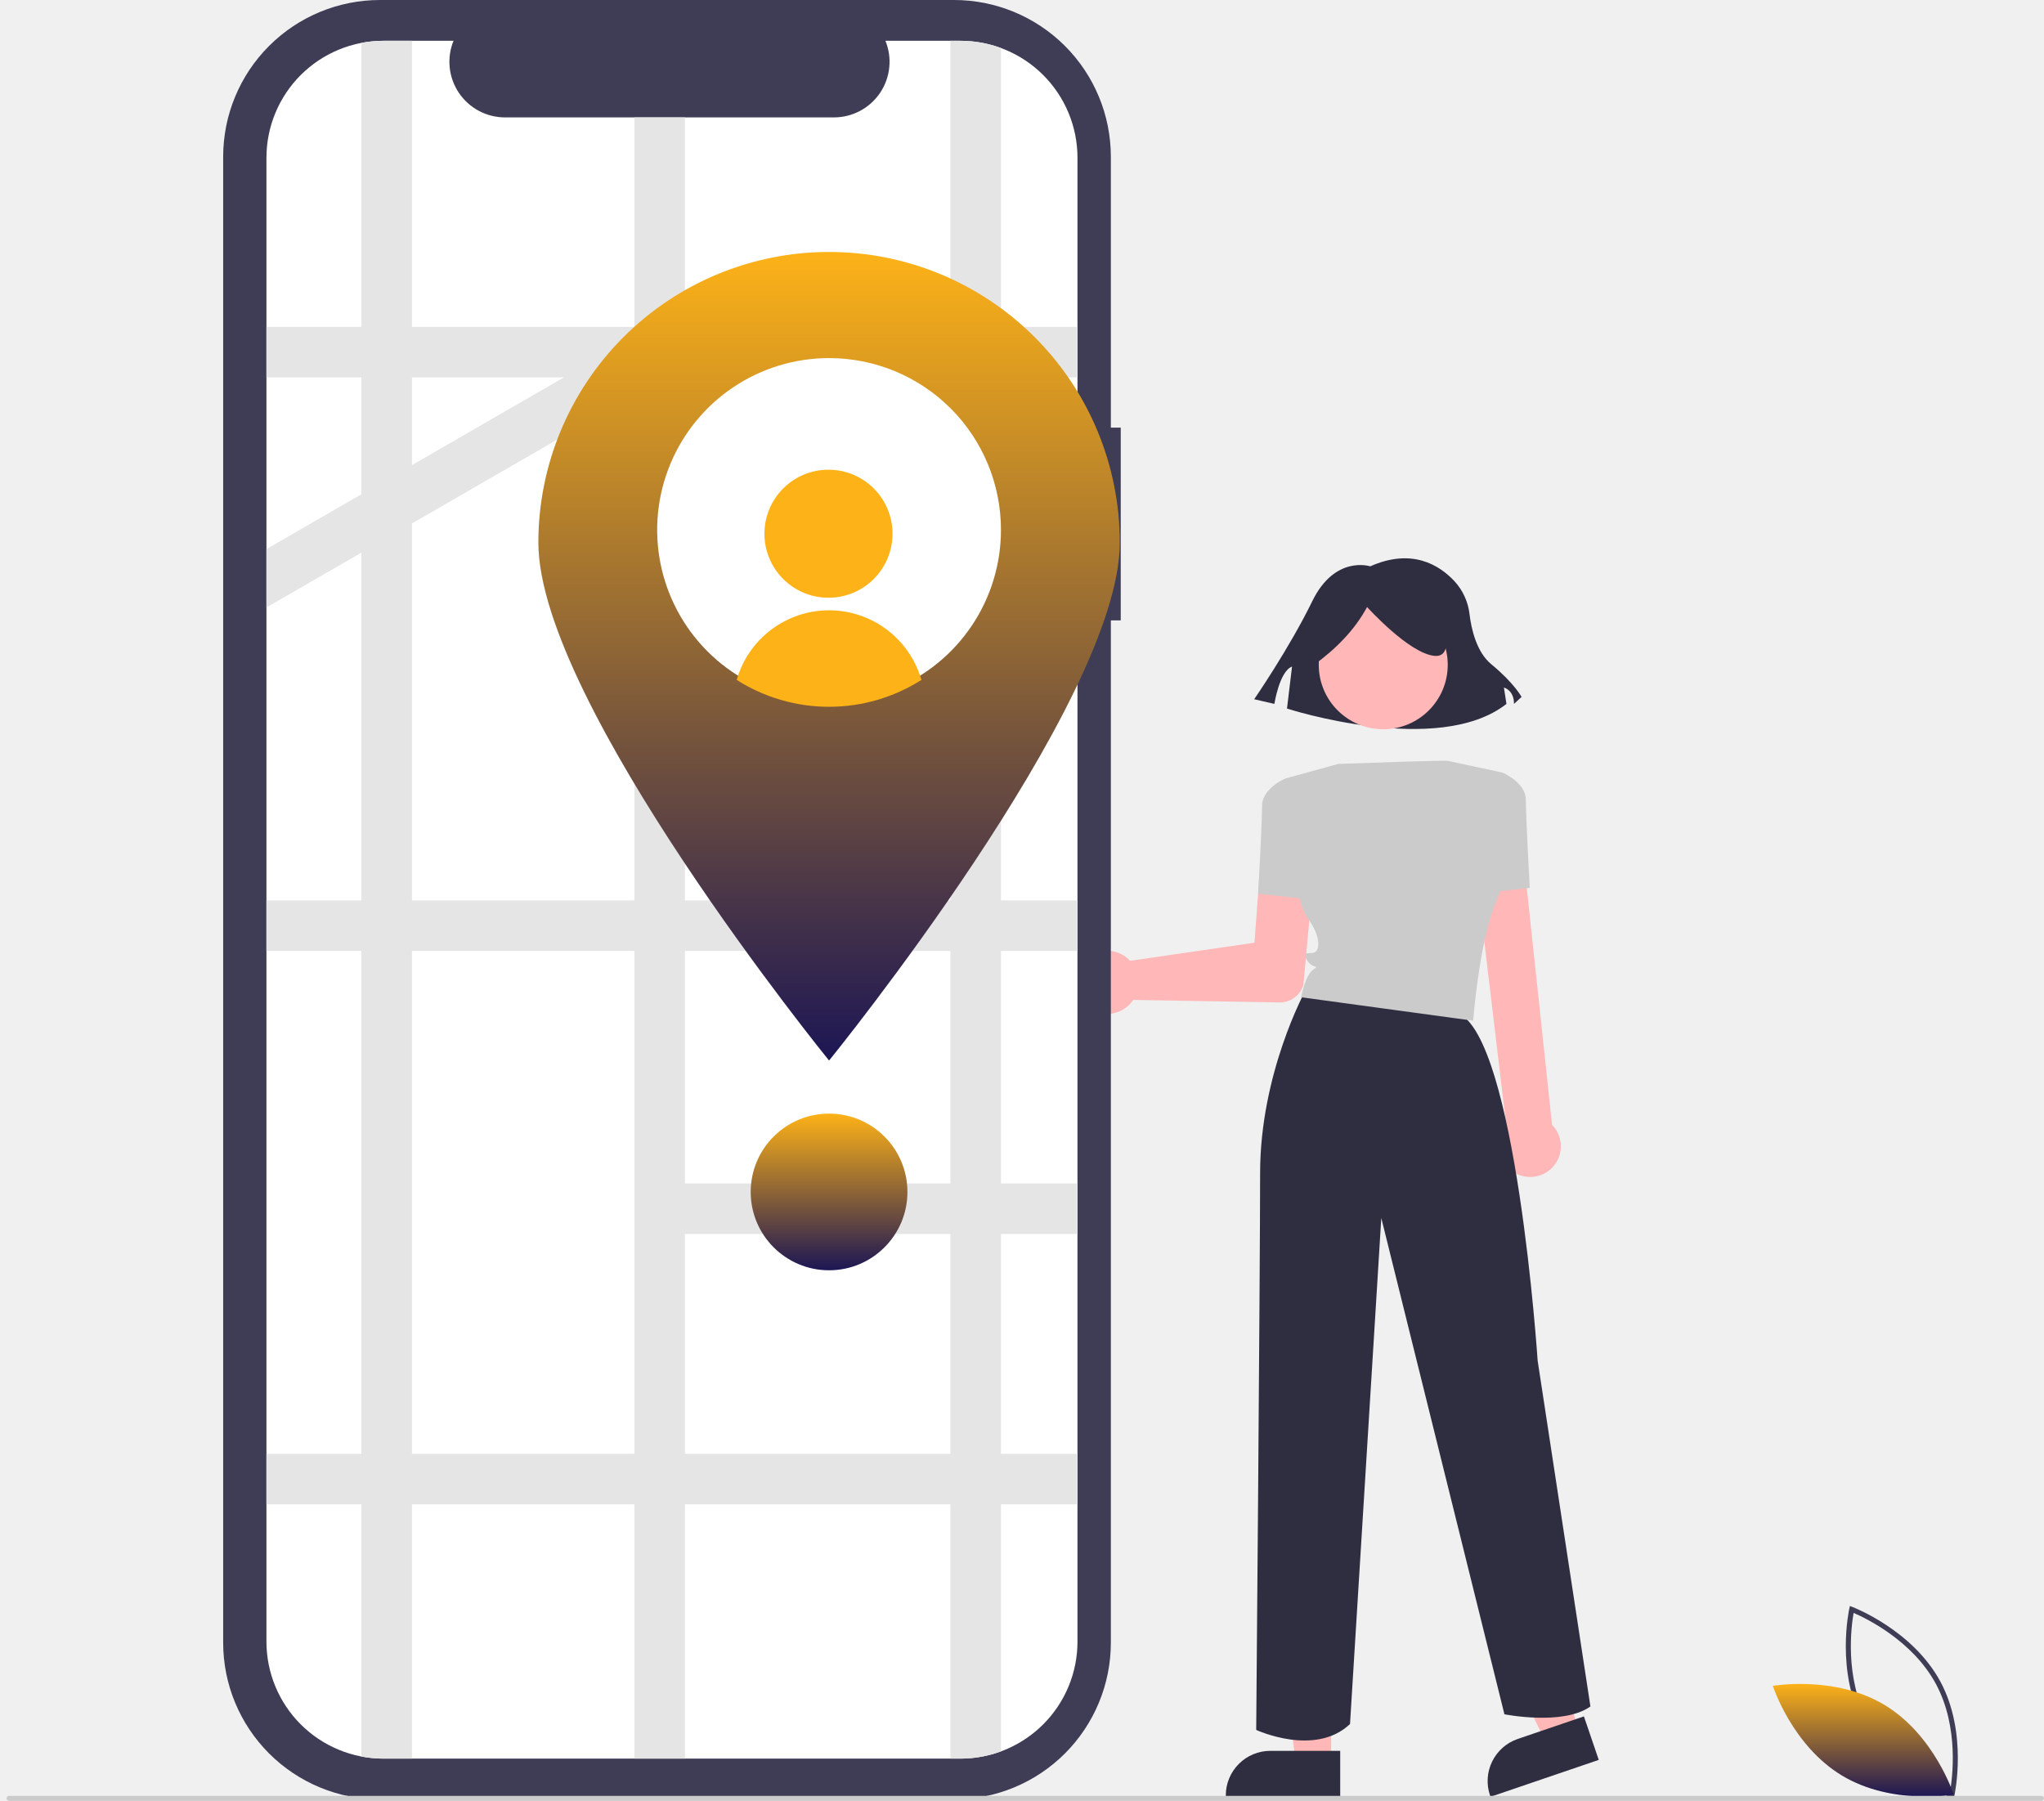
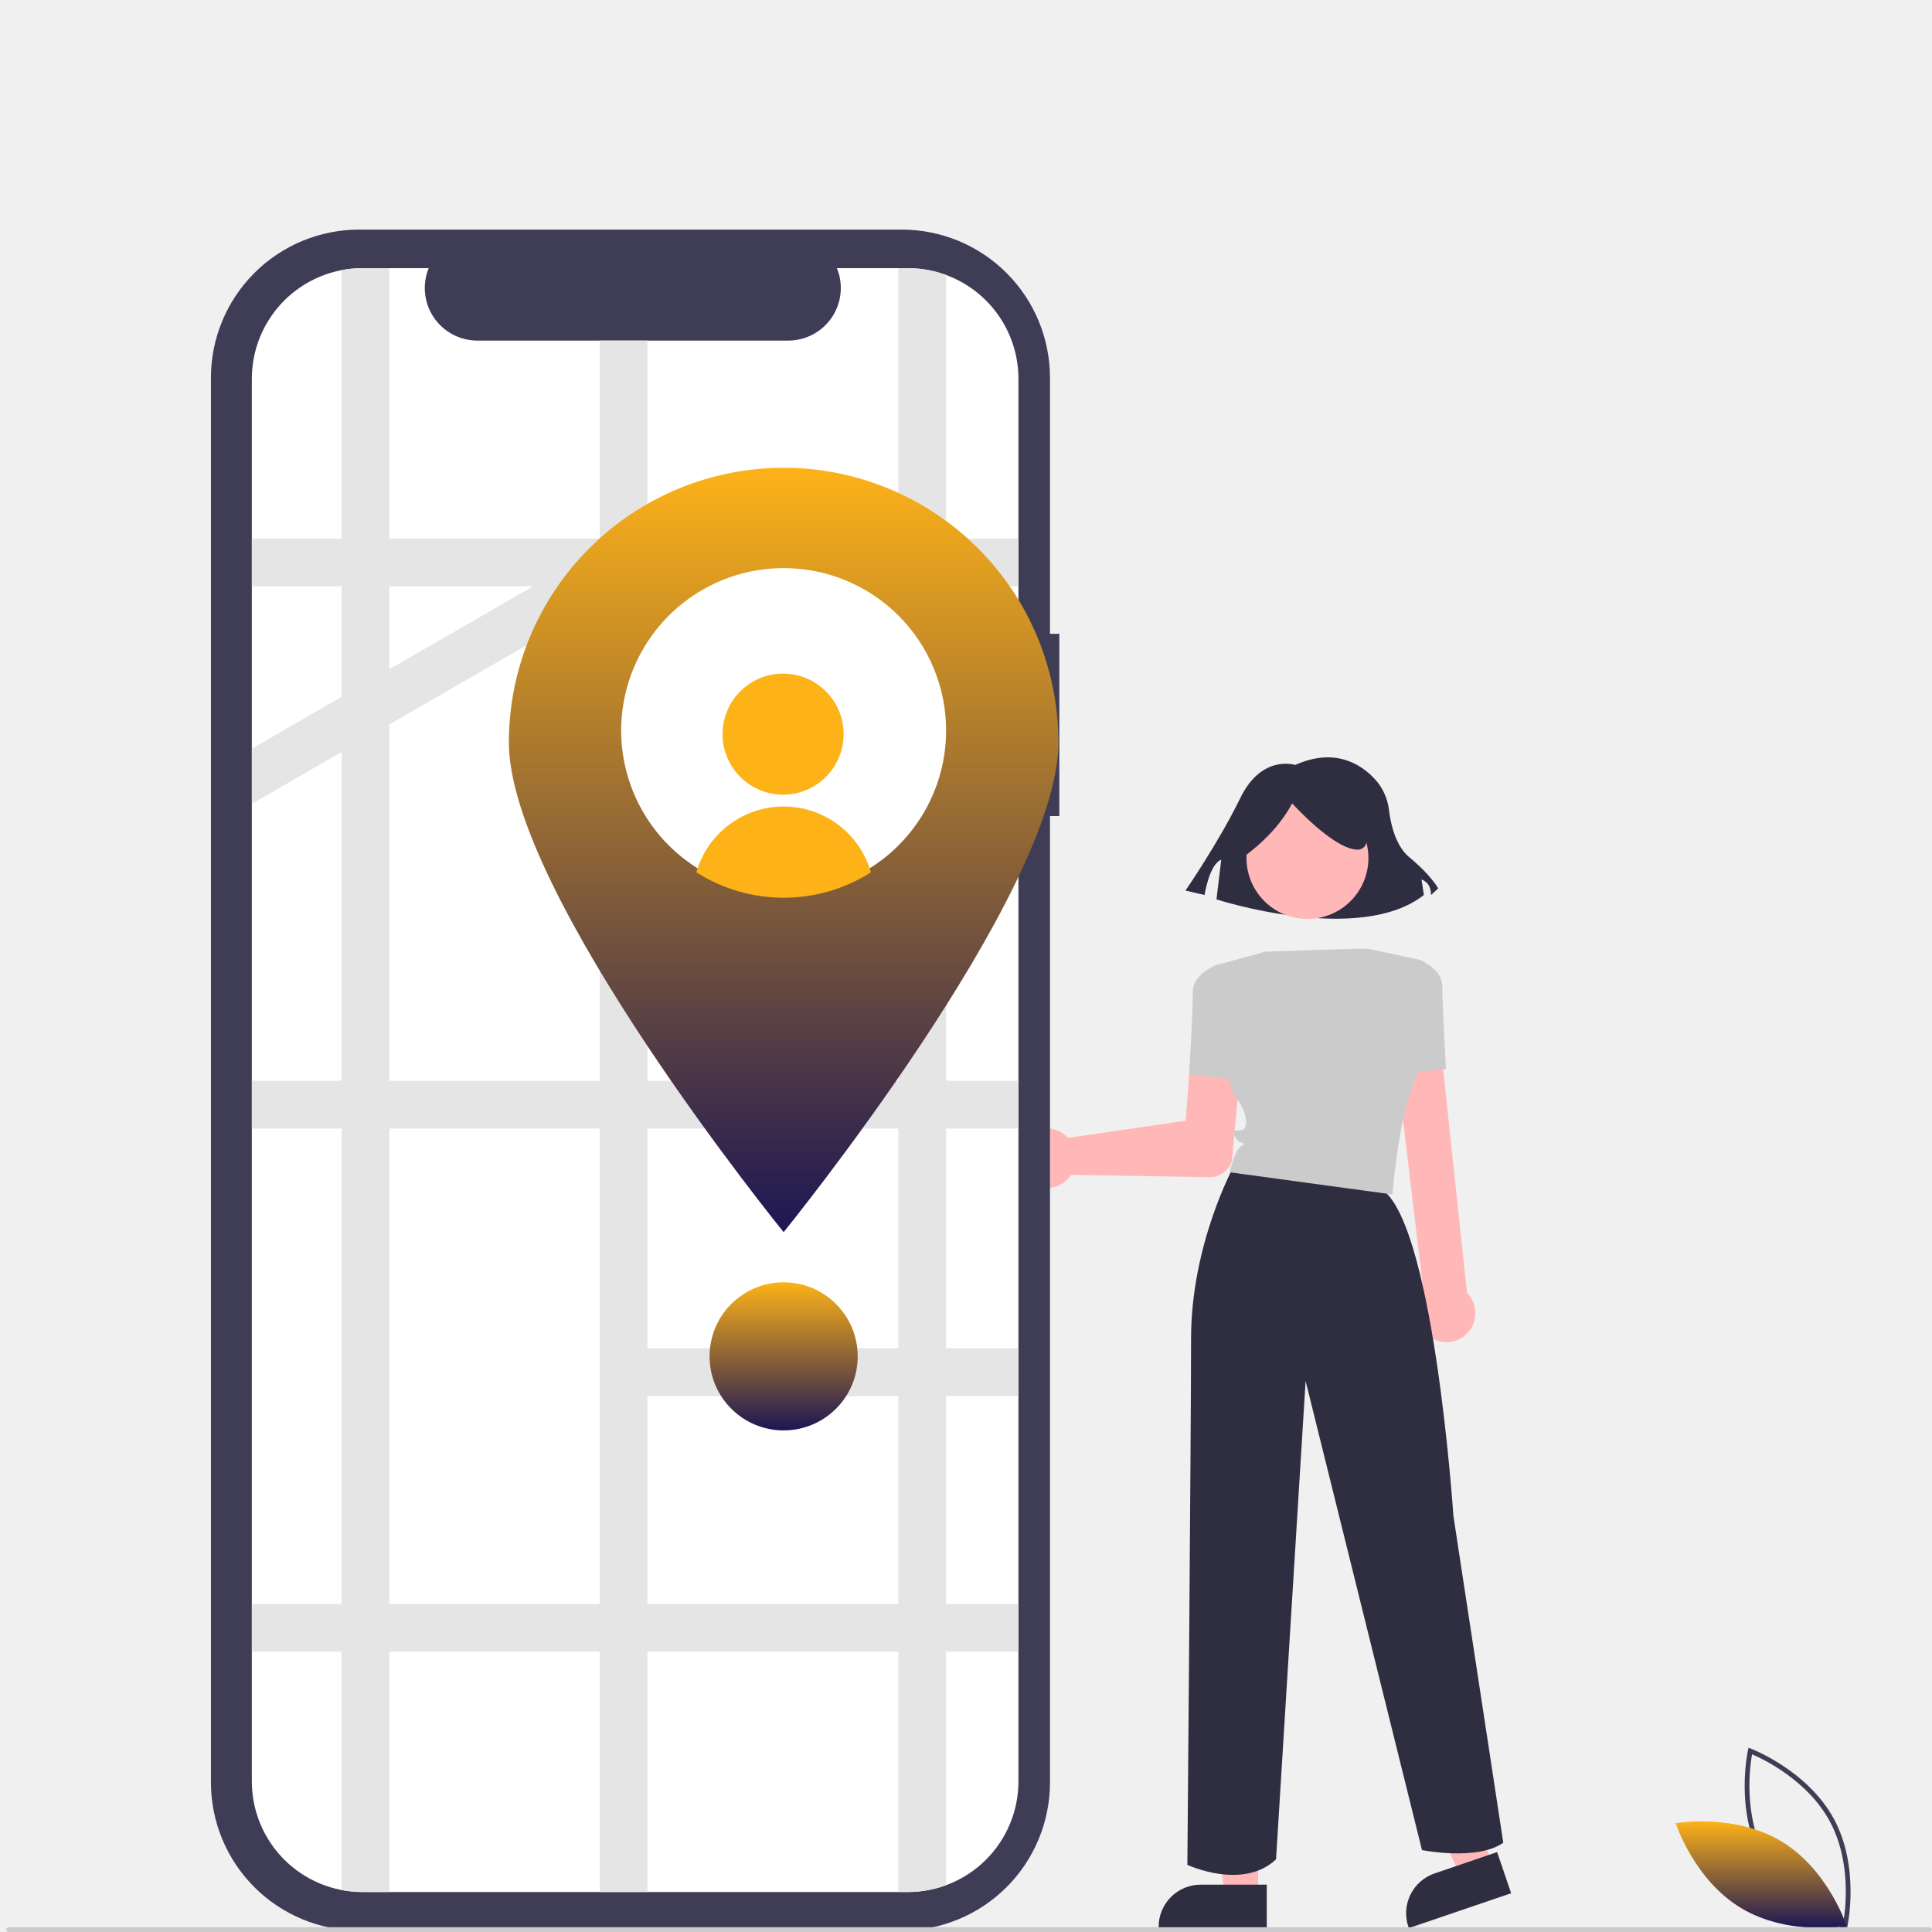
- <svg xmlns="http://www.w3.org/2000/svg" width="345" height="304" viewBox="0 0 345 304" fill="none">
-   <path d="M329.766 303.596L329.308 303.424C329.208 303.386 319.193 299.55 314.501 290.853C309.809 282.154 312.107 271.682 312.13 271.577L312.239 271.1L312.696 271.272C312.797 271.31 322.812 275.146 327.503 283.843C332.195 292.542 329.898 303.014 329.874 303.119L329.766 303.596ZM315.252 290.448C319.219 297.802 327.133 301.571 329.138 302.432C329.519 300.284 330.715 291.595 326.752 284.248C322.79 276.902 314.872 273.127 312.866 272.264C312.485 274.414 311.29 283.101 315.252 290.448Z" fill="#3F3D56" />
-   <path d="M318.086 287.801C326.518 292.872 329.765 302.945 329.765 302.945C329.765 302.945 319.342 304.795 310.911 299.724C302.48 294.654 299.233 284.581 299.233 284.581C299.233 284.581 309.655 282.73 318.086 287.801Z" fill="url(#paint0_linear_208_487)" />
-   <path d="M182.351 162.923C182.759 162.291 183.297 161.753 183.928 161.343C184.56 160.934 185.27 160.662 186.014 160.546C186.757 160.43 187.517 160.473 188.243 160.671C188.969 160.869 189.645 161.218 190.227 161.696C190.41 161.848 190.583 162.012 190.743 162.188L211.74 159.132L212.909 143.348C212.998 142.137 213.565 141.012 214.485 140.219C215.405 139.426 216.602 139.03 217.813 139.12C219.024 139.209 220.15 139.776 220.944 140.696C221.737 141.615 222.132 142.812 222.043 144.023C222.041 144.051 222.038 144.079 222.036 144.107L219.989 166.255L219.979 166.304C219.713 167.156 219.179 167.899 218.457 168.423C217.735 168.947 216.863 169.224 215.971 169.214L191.274 168.787C191.178 168.934 191.075 169.075 190.964 169.21C190.487 169.792 189.891 170.266 189.218 170.601C188.544 170.936 187.807 171.126 187.055 171.156C186.303 171.187 185.553 171.059 184.854 170.78C184.155 170.5 183.523 170.077 182.999 169.536C182.893 169.427 182.792 169.315 182.697 169.199C181.985 168.323 181.569 167.244 181.506 166.117C181.444 164.99 181.74 163.872 182.351 162.923Z" fill="#FFB7B7" />
-   <path d="M224.682 297.502L218.694 297.502L215.845 274.41L224.683 274.411L224.682 297.502Z" fill="#FFB7B7" />
-   <path d="M226.209 303.305L206.9 303.305V303.061C206.9 301.068 207.692 299.157 209.101 297.748C210.511 296.339 212.422 295.547 214.416 295.547H214.416L226.21 295.548L226.209 303.305Z" fill="#2F2E41" />
-   <path d="M266.528 292.075L260.86 294.007L250.706 273.071L259.072 270.219L266.528 292.075Z" fill="#FFB7B7" />
-   <path d="M269.848 297.074L251.572 303.305L251.493 303.074C250.85 301.188 250.982 299.124 251.861 297.336C252.74 295.547 254.294 294.181 256.18 293.537L256.181 293.537L267.343 289.731L269.848 297.074Z" fill="#2F2E41" />
-   <path d="M231.277 95.599C231.277 95.599 225.316 93.631 221.484 101.502C217.653 109.374 211.692 118.032 211.692 118.032L215.098 118.82C215.098 118.82 215.95 113.31 218.078 112.522L217.227 119.607C217.227 119.607 242.772 127.872 254.267 118.82L253.841 116.065C253.841 116.065 255.544 116.458 255.544 118.82L256.822 117.639C256.822 117.639 255.544 115.277 251.713 112.129C249.198 110.062 248.333 106.131 248.036 103.672C247.801 101.591 246.908 99.639 245.488 98.1C242.941 95.371 238.301 92.472 231.277 95.599Z" fill="#2F2E41" />
-   <path d="M233.474 123.1C239.486 123.1 244.36 118.228 244.36 112.217C244.36 106.207 239.486 101.334 233.474 101.334C227.461 101.334 222.587 106.207 222.587 112.217C222.587 118.228 227.461 123.1 233.474 123.1Z" fill="#FFB7B7" />
-   <path d="M218.958 132.062L216.979 131.403C216.979 131.403 213.02 133.052 213.02 136.02C213.02 138.988 212.36 150.86 212.36 150.86L221.267 151.85L218.958 132.062Z" fill="#CBCBCB" />
-   <path d="M254.385 196.932C253.564 196.013 253.101 194.829 253.079 193.596C253.058 192.364 253.479 191.165 254.268 190.217L248.711 143.695C248.656 142.598 249.04 141.525 249.776 140.71C250.513 139.895 251.543 139.405 252.64 139.349C253.738 139.292 254.813 139.673 255.629 140.408C256.446 141.143 256.937 142.172 256.996 143.269C256.997 143.284 256.997 143.299 256.998 143.314L261.969 189.885C262.149 190.066 262.315 190.26 262.466 190.466C262.865 191.018 263.151 191.642 263.308 192.304C263.466 192.966 263.491 193.652 263.383 194.323C263.275 194.995 263.036 195.639 262.679 196.218C262.322 196.797 261.855 197.3 261.304 197.699C261.246 197.74 261.188 197.78 261.13 197.819C260.491 198.242 259.767 198.518 259.01 198.627C258.252 198.737 257.48 198.677 256.748 198.453C255.834 198.176 255.016 197.649 254.385 196.932Z" fill="#FFB7B7" />
-   <path d="M249.296 150.86L258.203 149.871C258.203 149.871 257.544 137.998 257.544 135.03C257.544 132.062 253.585 130.413 253.585 130.413L251.605 131.073L249.296 150.86Z" fill="#CBCBCB" />
-   <path d="M220.278 167.333C220.278 167.333 212.69 181.202 212.69 198.021C212.69 214.841 212.03 292.013 212.03 292.013C212.03 292.013 221.927 296.63 227.865 291.023L233.144 205.606L253.927 289.374C253.927 289.374 263.824 291.353 268.442 288.055L259.535 229.681C259.535 229.681 255.906 174.936 246.01 170.978C236.113 167.02 220.278 167.333 220.278 167.333Z" fill="#2F2E41" />
-   <path d="M221.71 112.286C225.564 109.498 228.683 106.286 230.747 102.466C230.747 102.466 237.82 110.322 242.142 110.715C246.464 111.108 242.535 101.288 242.535 101.288L234.676 99.324L227.211 100.109L221.317 104.037L221.71 112.286Z" fill="#2F2E41" />
-   <path d="M244.36 128.434C244.36 128.434 244.674 128.266 225.887 128.95L218.024 131.115L216.979 131.403C216.979 131.403 217.969 151.19 220.608 154.818C223.247 158.446 222.587 160.425 221.927 160.754C221.268 161.084 219.618 160.425 220.608 162.073C221.597 163.722 222.917 162.733 221.597 163.722C220.278 164.712 219.618 168.34 219.618 168.34L248.649 172.297C248.649 172.297 249.638 159.435 252.278 152.839C254.917 146.243 255.576 143.605 255.576 143.605L253.597 130.413L244.36 128.434Z" fill="#CBCBCB" />
-   <path d="M189.167 72.18H187.497V26.461C187.497 19.443 184.709 12.713 179.745 7.75C174.781 2.788 168.048 1.13126e-05 161.028 0L64.136 0C57.116 -1.92312e-05 50.384 2.788 45.42 7.75C40.456 12.713 37.667 19.443 37.667 26.461V277.281C37.667 284.299 40.456 291.03 45.42 295.992C50.384 300.954 57.116 303.742 64.136 303.742H161.028C164.504 303.742 167.946 303.058 171.157 301.728C174.369 300.398 177.287 298.449 179.745 295.992C182.203 293.535 184.152 290.618 185.482 287.407C186.813 284.197 187.497 280.756 187.497 277.281V104.724H189.167L189.167 72.18Z" fill="#3F3D56" />
-   <path d="M181.864 26.647V277.098C181.866 279.691 181.358 282.259 180.367 284.655C179.377 287.052 177.924 289.229 176.092 291.064C174.26 292.899 172.084 294.356 169.688 295.35C167.293 296.344 164.725 296.857 162.132 296.86H64.739C59.5 296.863 54.475 294.786 50.767 291.086C47.06 287.385 44.976 282.363 44.972 277.126V26.647C44.97 24.054 45.479 21.485 46.47 19.089C47.461 16.692 48.915 14.514 50.748 12.679C52.581 10.844 54.757 9.388 57.153 8.394C59.549 7.4 62.117 6.887 64.712 6.886H76.55C75.968 8.311 75.746 9.858 75.903 11.389C76.06 12.921 76.592 14.39 77.451 15.668C78.31 16.945 79.47 17.992 80.829 18.716C82.189 19.44 83.705 19.818 85.245 19.818H140.755C142.295 19.818 143.811 19.44 145.17 18.716C146.529 17.992 147.69 16.945 148.549 15.668C149.408 14.39 149.939 12.921 150.096 11.389C150.254 9.858 150.032 8.311 149.45 6.886H162.096C167.334 6.881 172.36 8.956 176.067 12.656C179.774 16.355 181.859 21.375 181.864 26.612L181.864 26.647Z" fill="white" />
-   <path d="M181.864 63.7V55.17H168.949V8.105C166.755 7.295 164.435 6.882 162.096 6.885H160.415V55.17H115.615V19.818H107.082V55.17H69.535V6.885H64.739C63.485 6.883 62.233 7.002 61.002 7.239V55.17H44.972V63.7H61.002V83.432L44.972 92.684V102.537L61.002 93.285V151.994H44.972V160.525H61.002V245.406H44.972V253.937H61.002V296.506C62.233 296.743 63.485 296.862 64.739 296.86H69.535V253.937H107.082V296.86H115.615V253.937H160.415V296.86H162.096C164.435 296.863 166.755 296.45 168.949 295.64V253.937H181.864V245.406H168.949V208.297H181.749V199.767H168.949V160.525H181.864V151.994H168.949V99.956H181.864V91.426H168.949V63.7L181.864 63.7ZM95.191 63.7L69.535 78.51L69.535 63.7H95.191ZM69.535 88.359L107.082 66.686V151.994H69.535V88.359ZM69.535 245.406V160.525H107.082V245.406H69.535ZM160.415 245.406H115.615V208.297H160.415V245.406ZM160.415 199.767H115.615V160.525H160.415V199.767ZM160.415 151.994H115.615V99.956H160.415V151.994ZM160.415 91.425H115.615V63.7H160.415V91.425Z" fill="#E5E5E5" />
-   <path d="M189.002 91.583C189.002 118.674 139.935 179.024 139.935 179.024C139.935 179.024 90.868 118.674 90.868 91.583C90.868 78.574 96.038 66.097 105.24 56.898C114.442 47.699 126.922 42.531 139.935 42.531C152.949 42.531 165.429 47.699 174.631 56.898C183.833 66.097 189.002 78.574 189.002 91.583Z" fill="url(#paint1_linear_208_487)" />
-   <path d="M168.949 89.451C168.949 95.187 167.248 100.795 164.06 105.565C160.872 110.335 156.34 114.052 151.039 116.248C145.737 118.443 139.904 119.017 134.276 117.898C128.648 116.779 123.478 114.016 119.42 109.96C115.363 105.904 112.599 100.736 111.48 95.109C110.36 89.483 110.935 83.651 113.131 78.351C115.327 73.051 119.046 68.521 123.817 65.334C128.588 62.147 134.198 60.446 139.936 60.446C143.744 60.444 147.516 61.192 151.035 62.648C154.554 64.103 157.752 66.237 160.446 68.928C163.14 71.619 165.278 74.814 166.737 78.331C168.196 81.847 168.948 85.617 168.949 89.424V89.451Z" fill="white" />
-   <path d="M139.835 100.9C145.805 100.9 150.644 96.062 150.644 90.095C150.644 84.127 145.805 79.289 139.835 79.289C133.865 79.289 129.026 84.127 129.026 90.095C129.026 96.062 133.865 100.9 139.835 100.9Z" fill="#FDB218" />
-   <path d="M155.522 114.774C150.862 117.736 145.455 119.309 139.933 119.308C134.411 119.308 129.004 117.733 124.345 114.77C125.314 111.384 127.36 108.406 130.173 106.286C132.986 104.166 136.413 103.019 139.935 103.02C143.458 103.02 146.885 104.168 149.697 106.289C152.509 108.409 154.554 111.388 155.522 114.774Z" fill="#FDB218" />
-   <path d="M139.935 214.427C147.24 214.427 153.162 208.507 153.162 201.204C153.162 193.901 147.24 187.981 139.935 187.981C132.63 187.981 126.709 193.901 126.709 201.204C126.709 208.507 132.63 214.427 139.935 214.427Z" fill="url(#paint2_linear_208_487)" />
-   <path d="M344.573 304H1.532C1.419 304 1.311 303.955 1.231 303.875C1.151 303.795 1.106 303.687 1.106 303.573C1.106 303.46 1.151 303.352 1.231 303.272C1.311 303.192 1.419 303.147 1.532 303.147H344.573C344.686 303.147 344.795 303.192 344.875 303.272C344.955 303.352 345 303.46 345 303.573C345 303.687 344.955 303.795 344.875 303.875C344.795 303.955 344.686 304 344.573 304Z" fill="#CBCBCB" />
+ <svg xmlns="http://www.w3.org/2000/svg" width="345" height="345" viewBox="0 0 345 345" fill="none">
+   <path d="M329.766 344.596L329.308 344.424C329.208 344.386 319.193 340.55 314.501 331.853C309.809 323.154 312.107 312.682 312.13 312.577L312.239 312.1L312.696 312.272C312.797 312.31 322.812 316.146 327.503 324.843C332.195 333.542 329.898 344.014 329.874 344.119L329.766 344.596ZM315.252 331.448C319.219 338.802 327.133 342.571 329.138 343.432C329.519 341.284 330.715 332.595 326.752 325.248C322.79 317.902 314.872 314.127 312.866 313.264C312.485 315.414 311.29 324.101 315.252 331.448Z" fill="#3F3D56" />
+   <path d="M318.086 328.801C326.518 333.872 329.765 343.945 329.765 343.945C329.765 343.945 319.342 345.795 310.911 340.724C302.48 335.654 299.233 325.581 299.233 325.581C299.233 325.581 309.655 323.73 318.086 328.801Z" fill="url(#paint0_linear_208_487)" />
+   <path d="M182.351 203.923C182.759 203.291 183.297 202.753 183.928 202.343C184.56 201.934 185.27 201.662 186.014 201.546C186.757 201.43 187.517 201.473 188.243 201.671C188.969 201.869 189.645 202.218 190.227 202.696C190.41 202.848 190.583 203.012 190.743 203.188L211.74 200.132L212.909 184.348C212.998 183.137 213.565 182.012 214.485 181.219C215.405 180.426 216.602 180.03 217.813 180.12C219.024 180.209 220.15 180.776 220.944 181.696C221.737 182.615 222.132 183.812 222.043 185.023C222.041 185.051 222.038 185.079 222.036 185.107L219.989 207.255L219.979 207.304C219.713 208.156 219.179 208.899 218.457 209.423C217.735 209.947 216.863 210.224 215.971 210.214L191.274 209.787C191.178 209.934 191.075 210.075 190.964 210.21C190.487 210.792 189.891 211.266 189.218 211.601C188.544 211.936 187.807 212.126 187.055 212.156C186.303 212.187 185.553 212.059 184.854 211.78C184.155 211.5 183.523 211.077 182.999 210.536C182.893 210.427 182.792 210.315 182.697 210.199C181.985 209.323 181.569 208.244 181.506 207.117C181.444 205.99 181.74 204.872 182.351 203.923Z" fill="#FFB7B7" />
+   <path d="M224.682 338.502L218.694 338.502L215.845 315.41L224.683 315.411L224.682 338.502Z" fill="#FFB7B7" />
+   <path d="M226.209 344.305L206.9 344.305V344.061C206.9 342.068 207.692 340.157 209.101 338.748C210.511 337.339 212.422 336.547 214.416 336.547H214.416L226.21 336.548L226.209 344.305Z" fill="#2F2E41" />
+   <path d="M266.528 333.075L260.86 335.007L250.706 314.071L259.072 311.219L266.528 333.075Z" fill="#FFB7B7" />
+   <path d="M269.848 338.074L251.572 344.305L251.493 344.074C250.85 342.188 250.982 340.124 251.861 338.336C252.74 336.547 254.294 335.181 256.18 334.537L256.181 334.537L267.343 330.731L269.848 338.074Z" fill="#2F2E41" />
+   <path d="M231.277 136.599C231.277 136.599 225.316 134.631 221.484 142.502C217.653 150.374 211.692 159.032 211.692 159.032L215.098 159.82C215.098 159.82 215.95 154.31 218.078 153.522L217.227 160.607C217.227 160.607 242.772 168.872 254.267 159.82L253.841 157.065C253.841 157.065 255.544 157.458 255.544 159.82L256.822 158.639C256.822 158.639 255.544 156.277 251.713 153.129C249.198 151.062 248.333 147.131 248.036 144.672C247.801 142.591 246.908 140.639 245.488 139.1C242.941 136.371 238.301 133.472 231.277 136.599Z" fill="#2F2E41" />
+   <path d="M233.474 164.1C239.486 164.1 244.36 159.228 244.36 153.217C244.36 147.207 239.486 142.334 233.474 142.334C227.461 142.334 222.587 147.207 222.587 153.217C222.587 159.228 227.461 164.1 233.474 164.1Z" fill="#FFB7B7" />
+   <path d="M218.958 173.062L216.979 172.403C216.979 172.403 213.02 174.052 213.02 177.02C213.02 179.988 212.36 191.86 212.36 191.86L221.267 192.85L218.958 173.062Z" fill="#CBCBCB" />
+   <path d="M254.385 237.932C253.564 237.013 253.101 235.829 253.079 234.596C253.058 233.364 253.479 232.165 254.268 231.217L248.711 184.695C248.656 183.598 249.04 182.525 249.776 181.71C250.513 180.895 251.543 180.405 252.64 180.349C253.738 180.292 254.813 180.673 255.629 181.408C256.446 182.143 256.937 183.172 256.996 184.269C256.997 184.284 256.997 184.299 256.998 184.314L261.969 230.885C262.149 231.066 262.315 231.26 262.466 231.466C262.865 232.018 263.151 232.642 263.308 233.304C263.466 233.966 263.491 234.652 263.383 235.323C263.275 235.995 263.036 236.639 262.679 237.218C262.322 237.797 261.855 238.3 261.304 238.699C261.246 238.74 261.188 238.78 261.13 238.819C260.491 239.242 259.767 239.518 259.01 239.627C258.252 239.737 257.48 239.677 256.748 239.453C255.834 239.176 255.016 238.649 254.385 237.932Z" fill="#FFB7B7" />
+   <path d="M249.296 191.86L258.203 190.871C258.203 190.871 257.544 178.998 257.544 176.03C257.544 173.062 253.585 171.413 253.585 171.413L251.605 172.073L249.296 191.86Z" fill="#CBCBCB" />
+   <path d="M220.278 208.333C220.278 208.333 212.69 222.202 212.69 239.021C212.69 255.841 212.03 333.013 212.03 333.013C212.03 333.013 221.927 337.63 227.865 332.023L233.144 246.606L253.927 330.374C253.927 330.374 263.824 332.353 268.442 329.055L259.535 270.681C259.535 270.681 255.906 215.936 246.01 211.978C236.113 208.02 220.278 208.333 220.278 208.333Z" fill="#2F2E41" />
+   <path d="M221.71 153.286C225.564 150.498 228.683 147.286 230.747 143.466C230.747 143.466 237.82 151.322 242.142 151.715C246.464 152.108 242.535 142.288 242.535 142.288L234.676 140.324L227.211 141.109L221.317 145.037L221.71 153.286Z" fill="#2F2E41" />
+   <path d="M244.36 169.434C244.36 169.434 244.674 169.266 225.887 169.95L218.024 172.115L216.979 172.403C216.979 172.403 217.969 192.19 220.608 195.818C223.247 199.446 222.587 201.425 221.927 201.754C221.268 202.084 219.618 201.425 220.608 203.073C221.597 204.722 222.917 203.733 221.597 204.722C220.278 205.712 219.618 209.34 219.618 209.34L248.649 213.297C248.649 213.297 249.638 200.435 252.278 193.839C254.917 187.243 255.576 184.605 255.576 184.605L253.597 171.413L244.36 169.434Z" fill="#CBCBCB" />
+   <path d="M189.167 113.18H187.497V67.461C187.497 60.443 184.709 53.713 179.745 48.75C174.781 43.788 168.048 41 161.028 41L64.136 41C57.116 41 50.384 43.788 45.42 48.75C40.456 53.713 37.667 60.443 37.667 67.461V318.281C37.667 325.299 40.456 332.03 45.42 336.992C50.384 341.954 57.116 344.742 64.136 344.742H161.028C164.504 344.742 167.946 344.058 171.157 342.728C174.369 341.398 177.287 339.449 179.745 336.992C182.203 334.535 184.152 331.618 185.482 328.407C186.813 325.197 187.497 321.756 187.497 318.281V145.724H189.167L189.167 113.18Z" fill="#3F3D56" />
+   <path d="M181.864 67.647V318.098C181.866 320.691 181.358 323.259 180.367 325.655C179.377 328.052 177.924 330.229 176.092 332.064C174.26 333.899 172.084 335.356 169.688 336.35C167.293 337.344 164.725 337.857 162.132 337.86H64.739C59.5 337.863 54.475 335.786 50.767 332.086C47.06 328.385 44.976 323.363 44.972 318.126V67.647C44.97 65.054 45.479 62.486 46.47 60.089C47.461 57.692 48.915 55.514 50.748 53.679C52.581 51.844 54.757 50.388 57.153 49.394C59.549 48.4 62.117 47.887 64.712 47.886H76.55C75.968 49.311 75.746 50.858 75.903 52.389C76.06 53.921 76.592 55.39 77.451 56.668C78.31 57.945 79.47 58.992 80.829 59.716C82.189 60.44 83.705 60.818 85.245 60.818H140.755C142.295 60.818 143.811 60.44 145.17 59.716C146.529 58.992 147.69 57.945 148.549 56.668C149.408 55.39 149.939 53.921 150.096 52.389C150.254 50.858 150.032 49.311 149.45 47.886H162.096C167.334 47.881 172.36 49.956 176.067 53.656C179.774 57.355 181.859 62.375 181.864 67.612L181.864 67.647Z" fill="white" />
+   <path d="M181.864 104.7V96.17H168.949V49.105C166.755 48.295 164.435 47.882 162.096 47.885H160.415V96.17H115.615V60.818H107.082V96.17H69.535V47.885H64.739C63.485 47.883 62.233 48.002 61.002 48.239V96.17H44.972V104.7H61.002V124.432L44.972 133.684V143.537L61.002 134.286V192.994H44.972V201.525H61.002V286.406H44.972V294.937H61.002V337.506C62.233 337.743 63.485 337.862 64.739 337.86H69.535V294.937H107.082V337.86H115.615V294.937H160.415V337.86H162.096C164.435 337.863 166.755 337.45 168.949 336.64V294.937H181.864V286.406H168.949V249.297H181.749V240.767H168.949V201.525H181.864V192.994H168.949V140.956H181.864V132.426H168.949V104.7L181.864 104.7ZM95.191 104.7L69.535 119.51L69.535 104.7H95.191ZM69.535 129.359L107.082 107.686V192.994H69.535V129.359ZM69.535 286.406V201.525H107.082V286.406H69.535ZM160.415 286.406H115.615V249.297H160.415V286.406ZM160.415 240.767H115.615V201.525H160.415V240.767ZM160.415 192.994H115.615V140.956H160.415V192.994ZM160.415 132.426H115.615V104.7H160.415V132.426Z" fill="#E5E5E5" />
+   <path d="M189.002 132.583C189.002 159.674 139.935 220.024 139.935 220.024C139.935 220.024 90.868 159.674 90.868 132.583C90.868 119.574 96.038 107.097 105.24 97.898C114.442 88.699 126.922 83.531 139.935 83.531C152.949 83.531 165.429 88.699 174.631 97.898C183.833 107.097 189.002 119.574 189.002 132.583Z" fill="url(#paint1_linear_208_487)" />
+   <path d="M168.949 130.451C168.949 136.187 167.248 141.795 164.06 146.565C160.872 151.335 156.34 155.052 151.039 157.248C145.737 159.443 139.904 160.017 134.276 158.898C128.648 157.779 123.478 155.016 119.42 150.96C115.363 146.904 112.599 141.736 111.48 136.109C110.36 130.483 110.935 124.651 113.131 119.351C115.327 114.051 119.046 109.521 123.817 106.334C128.588 103.147 134.198 101.446 139.936 101.446C143.744 101.444 147.516 102.192 151.035 103.648C154.554 105.103 157.752 107.237 160.446 109.928C163.14 112.619 165.278 115.814 166.737 119.331C168.196 122.847 168.948 126.617 168.949 130.424V130.451Z" fill="white" />
+   <path d="M139.835 141.9C145.805 141.9 150.644 137.062 150.644 131.095C150.644 125.127 145.805 120.289 139.835 120.289C133.865 120.289 129.026 125.127 129.026 131.095C129.026 137.062 133.865 141.9 139.835 141.9Z" fill="#FDB218" />
+   <path d="M155.522 155.774C150.862 158.736 145.455 160.309 139.933 160.308C134.411 160.308 129.004 158.733 124.345 155.77C125.314 152.384 127.36 149.406 130.173 147.286C132.986 145.166 136.413 144.019 139.935 144.02C143.458 144.02 146.885 145.168 149.697 147.289C152.509 149.409 154.554 152.388 155.522 155.774Z" fill="#FDB218" />
+   <path d="M139.935 255.427C147.24 255.427 153.162 249.507 153.162 242.204C153.162 234.901 147.24 228.981 139.935 228.981C132.63 228.981 126.709 234.901 126.709 242.204C126.709 249.507 132.63 255.427 139.935 255.427Z" fill="url(#paint2_linear_208_487)" />
+   <path d="M344.573 345H1.532C1.419 345 1.311 344.955 1.231 344.875C1.151 344.795 1.106 344.687 1.106 344.573C1.106 344.46 1.151 344.352 1.231 344.272C1.311 344.192 1.419 344.147 1.532 344.147H344.573C344.686 344.147 344.795 344.192 344.875 344.272C344.955 344.352 345 344.46 345 344.573C345 344.687 344.955 344.795 344.875 344.875C344.795 344.955 344.686 345 344.573 345Z" fill="#CBCBCB" />
  <defs>
-     <linearGradient id="paint0_linear_208_487" x1="314.499" y1="284.252" x2="314.499" y2="303.274" gradientUnits="userSpaceOnUse">
+     <linearGradient id="paint0_linear_208_487" x1="314.499" y1="325.252" x2="314.499" y2="344.274" gradientUnits="userSpaceOnUse">
      <stop stop-color="#FDB218" />
      <stop offset="1" stop-color="#1C1654" />
    </linearGradient>
-     <linearGradient id="paint1_linear_208_487" x1="139.935" y1="42.531" x2="139.935" y2="179.024" gradientUnits="userSpaceOnUse">
+     <linearGradient id="paint1_linear_208_487" x1="139.935" y1="83.531" x2="139.935" y2="220.024" gradientUnits="userSpaceOnUse">
      <stop stop-color="#FDB218" />
      <stop offset="1" stop-color="#1C1654" />
    </linearGradient>
-     <linearGradient id="paint2_linear_208_487" x1="139.935" y1="187.981" x2="139.935" y2="214.427" gradientUnits="userSpaceOnUse">
+     <linearGradient id="paint2_linear_208_487" x1="139.935" y1="228.981" x2="139.935" y2="255.427" gradientUnits="userSpaceOnUse">
      <stop stop-color="#FDB218" />
      <stop offset="1" stop-color="#1C1654" />
    </linearGradient>
  </defs>
</svg>
